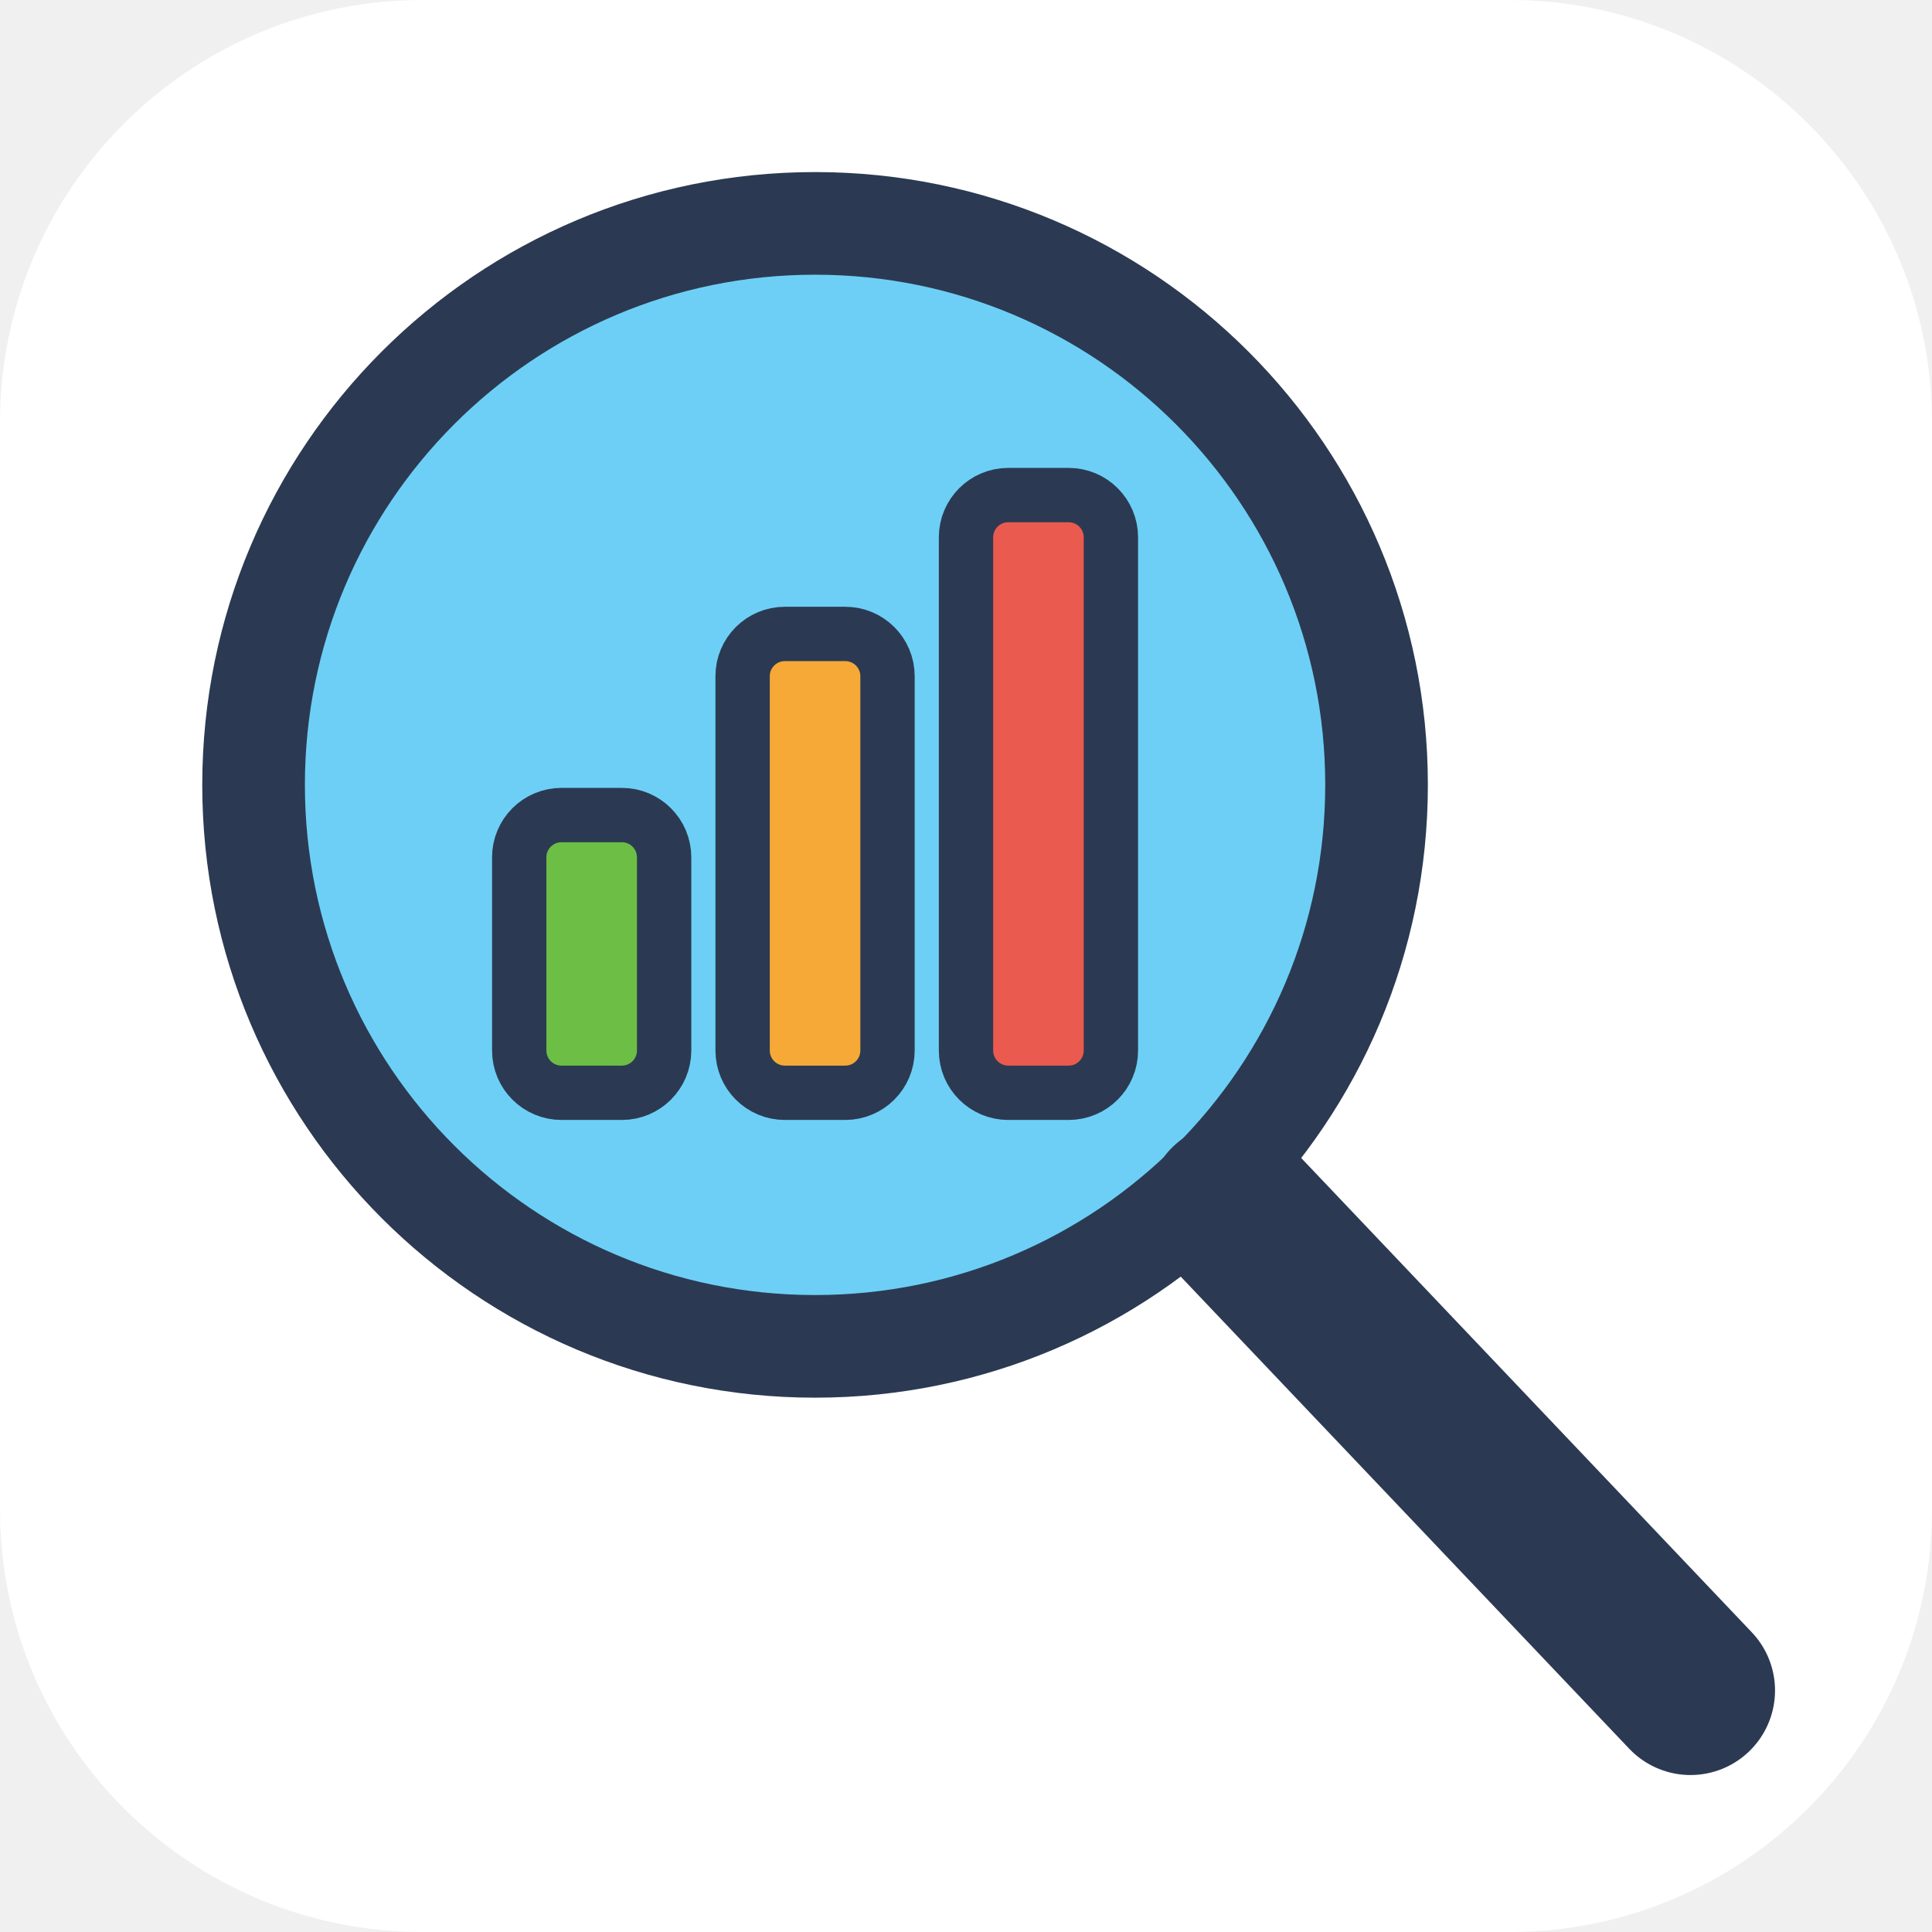
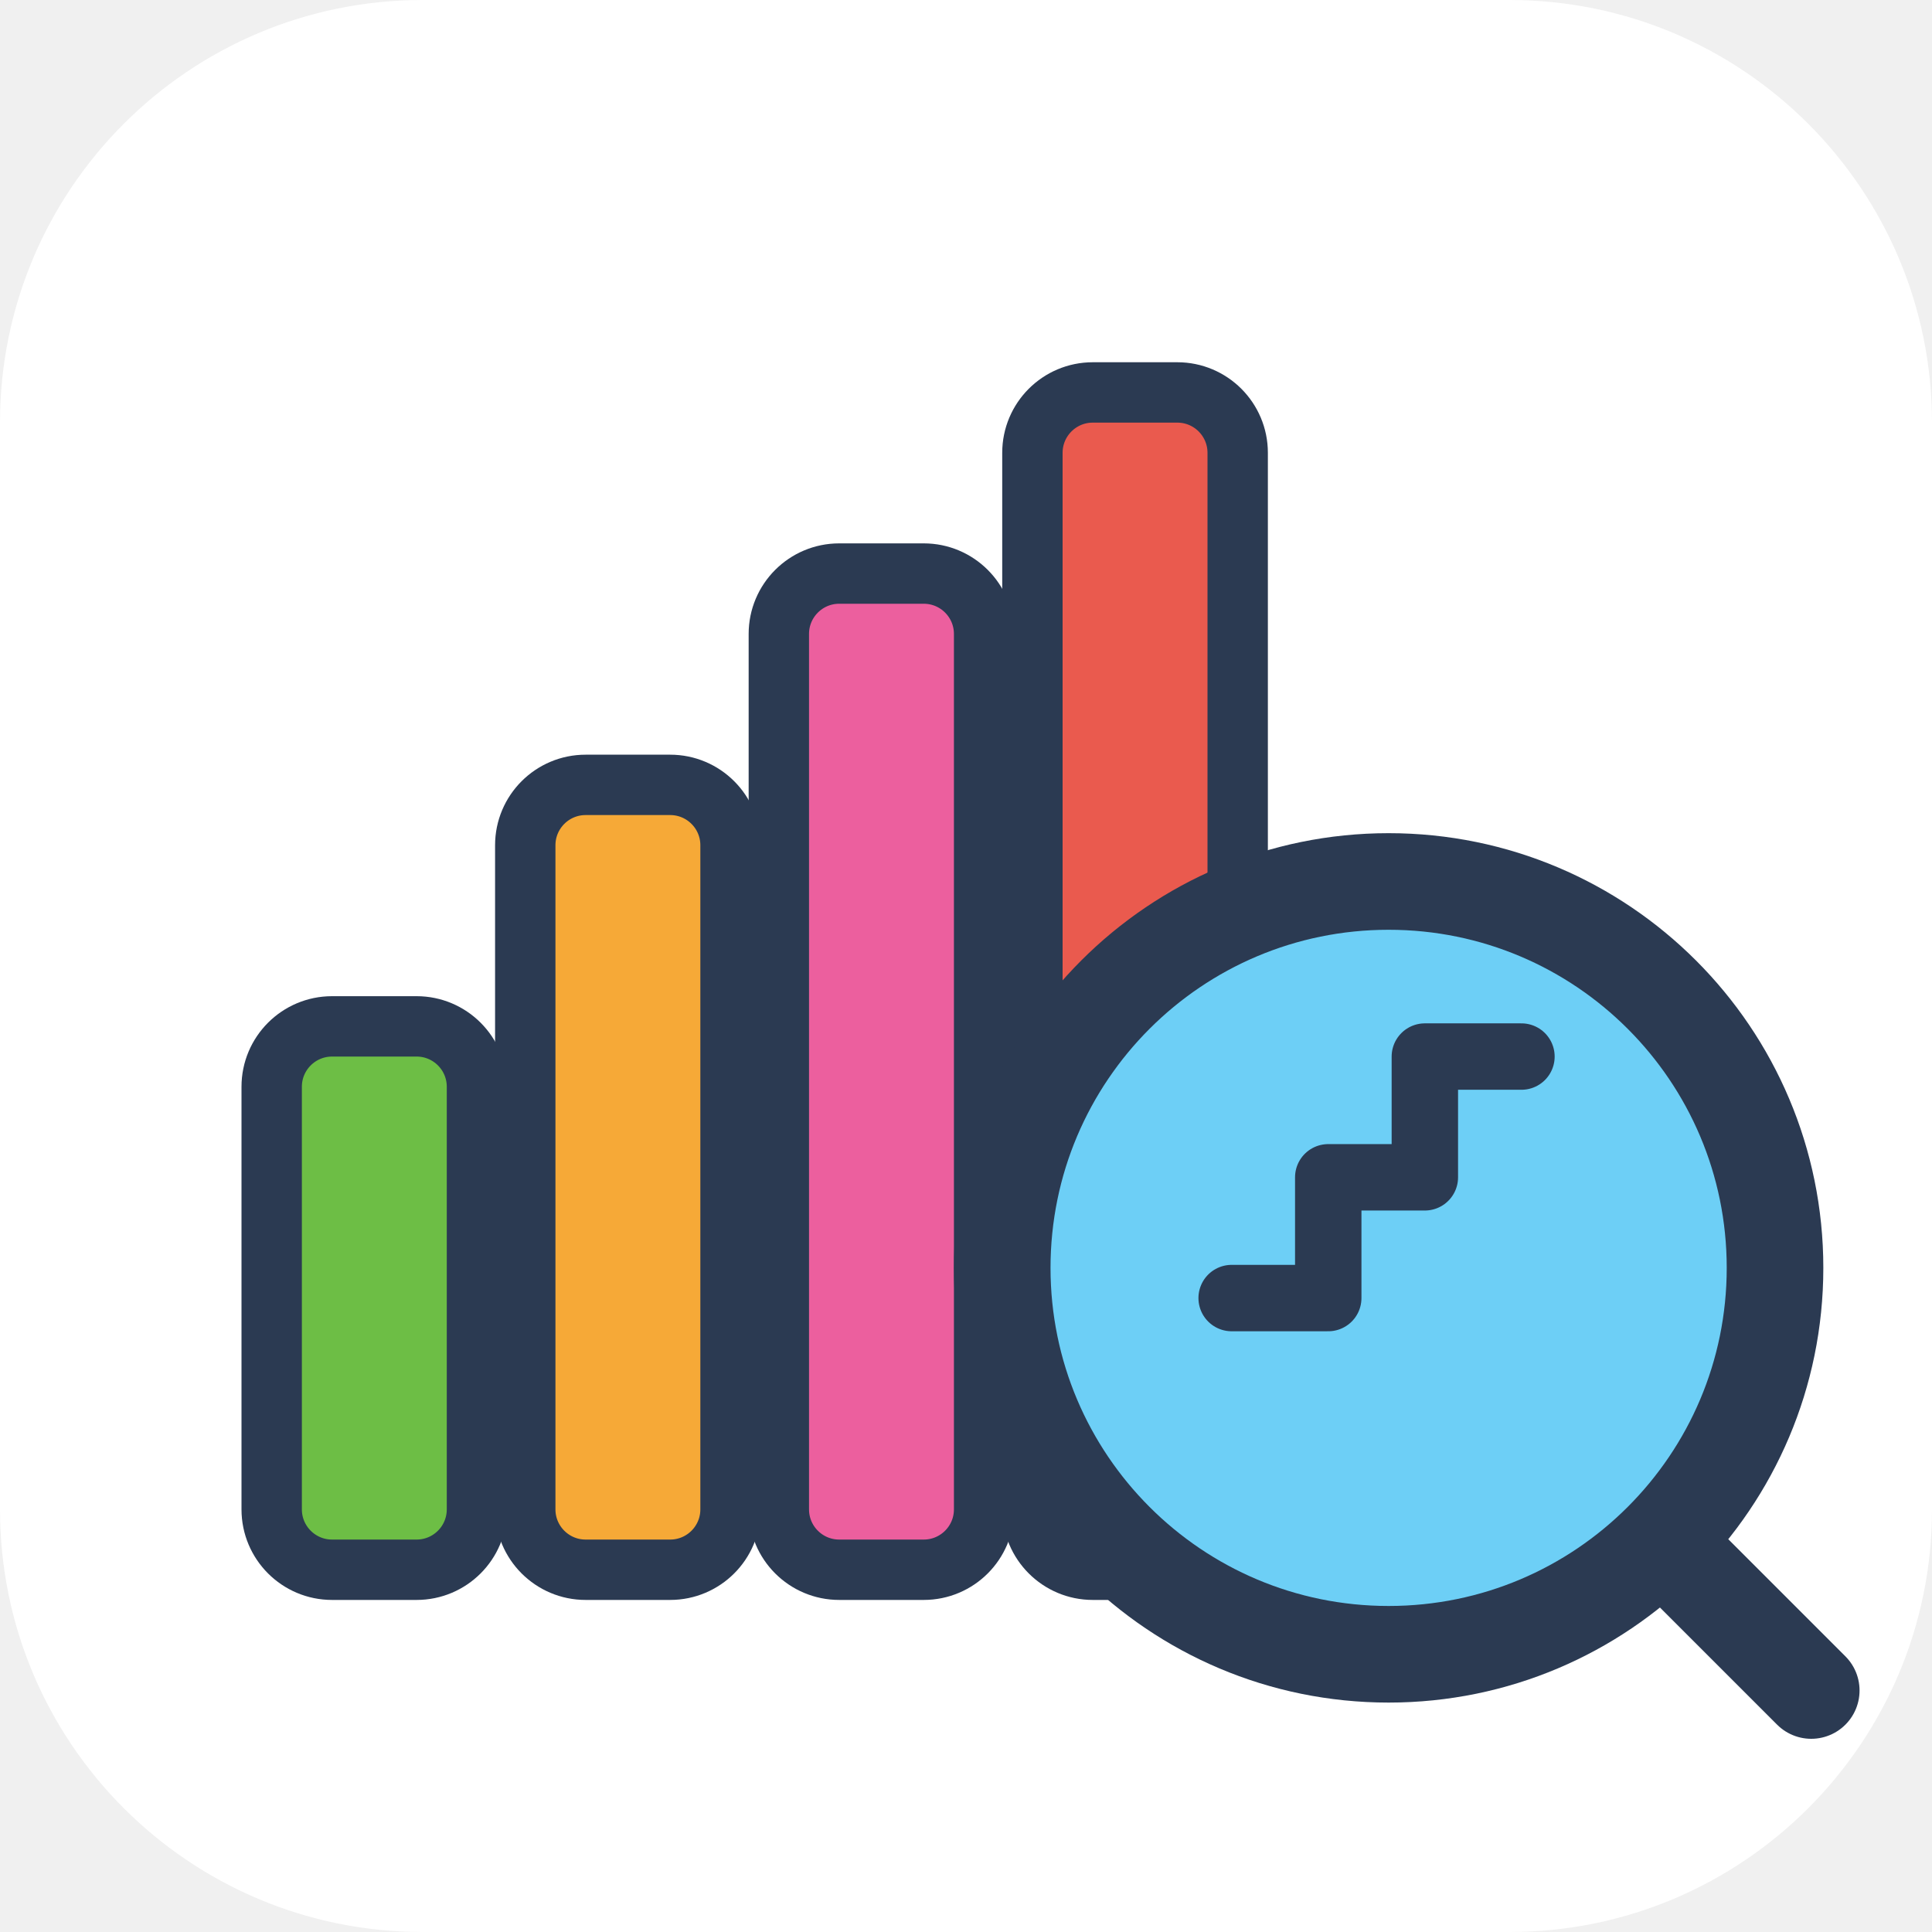
<svg xmlns="http://www.w3.org/2000/svg" viewBox="0 0 32 32">
  <rect width="32" height="32" rx="7" fill="#ffffff" />
-   <circle cx="13.5" cy="13" r="9.3" fill="#6dcff6" stroke="#2b3a52" stroke-width="1.7" />
-   <g stroke="#2b3a52" stroke-width="0.9" stroke-linejoin="round">
-     <rect x="8.6" y="13.5" width="2.4" height="4.6" rx="0.7" fill="#6dbe45" />
-     <rect x="12.3" y="10.5" width="2.4" height="7.6" rx="0.7" fill="#f6a937" />
-     <rect x="16" y="8.2" width="2.4" height="9.9" rx="0.7" fill="#ea5a4e" />
+   <g stroke="#2b3a52" stroke-width="1" stroke-linejoin="round">
+     <rect x="4.5" y="17" width="3.4" height="9" rx="1" fill="#6dbe45" />
+     <rect x="8.7" y="13" width="3.4" height="13" rx="1" fill="#f6a937" />
+     <rect x="12.9" y="9.5" width="3.4" height="16.5" rx="1" fill="#ec5f9e" />
+     <rect x="17.1" y="6.5" width="3.4" height="19.5" rx="1" fill="#ea5a4e" />
  </g>
-   <line x1="20.4" y1="20" x2="28" y2="28" stroke="#2b3a52" stroke-width="2.8" stroke-linecap="round" />
+   <line x1="26.5" y1="24.5" x2="30" y2="28" stroke="#2b3a52" stroke-width="1.6" stroke-linecap="round" />
+   <circle cx="23" cy="21" r="6.4" fill="#6dcff6" stroke="#2b3a52" stroke-width="1.6" />
+   <path d="M20.4 21.5 h1.6 v-2 h1.6 v-2 h1.6" fill="none" stroke="#2b3a52" stroke-width="1.1" stroke-linecap="round" stroke-linejoin="round" />
</svg>
